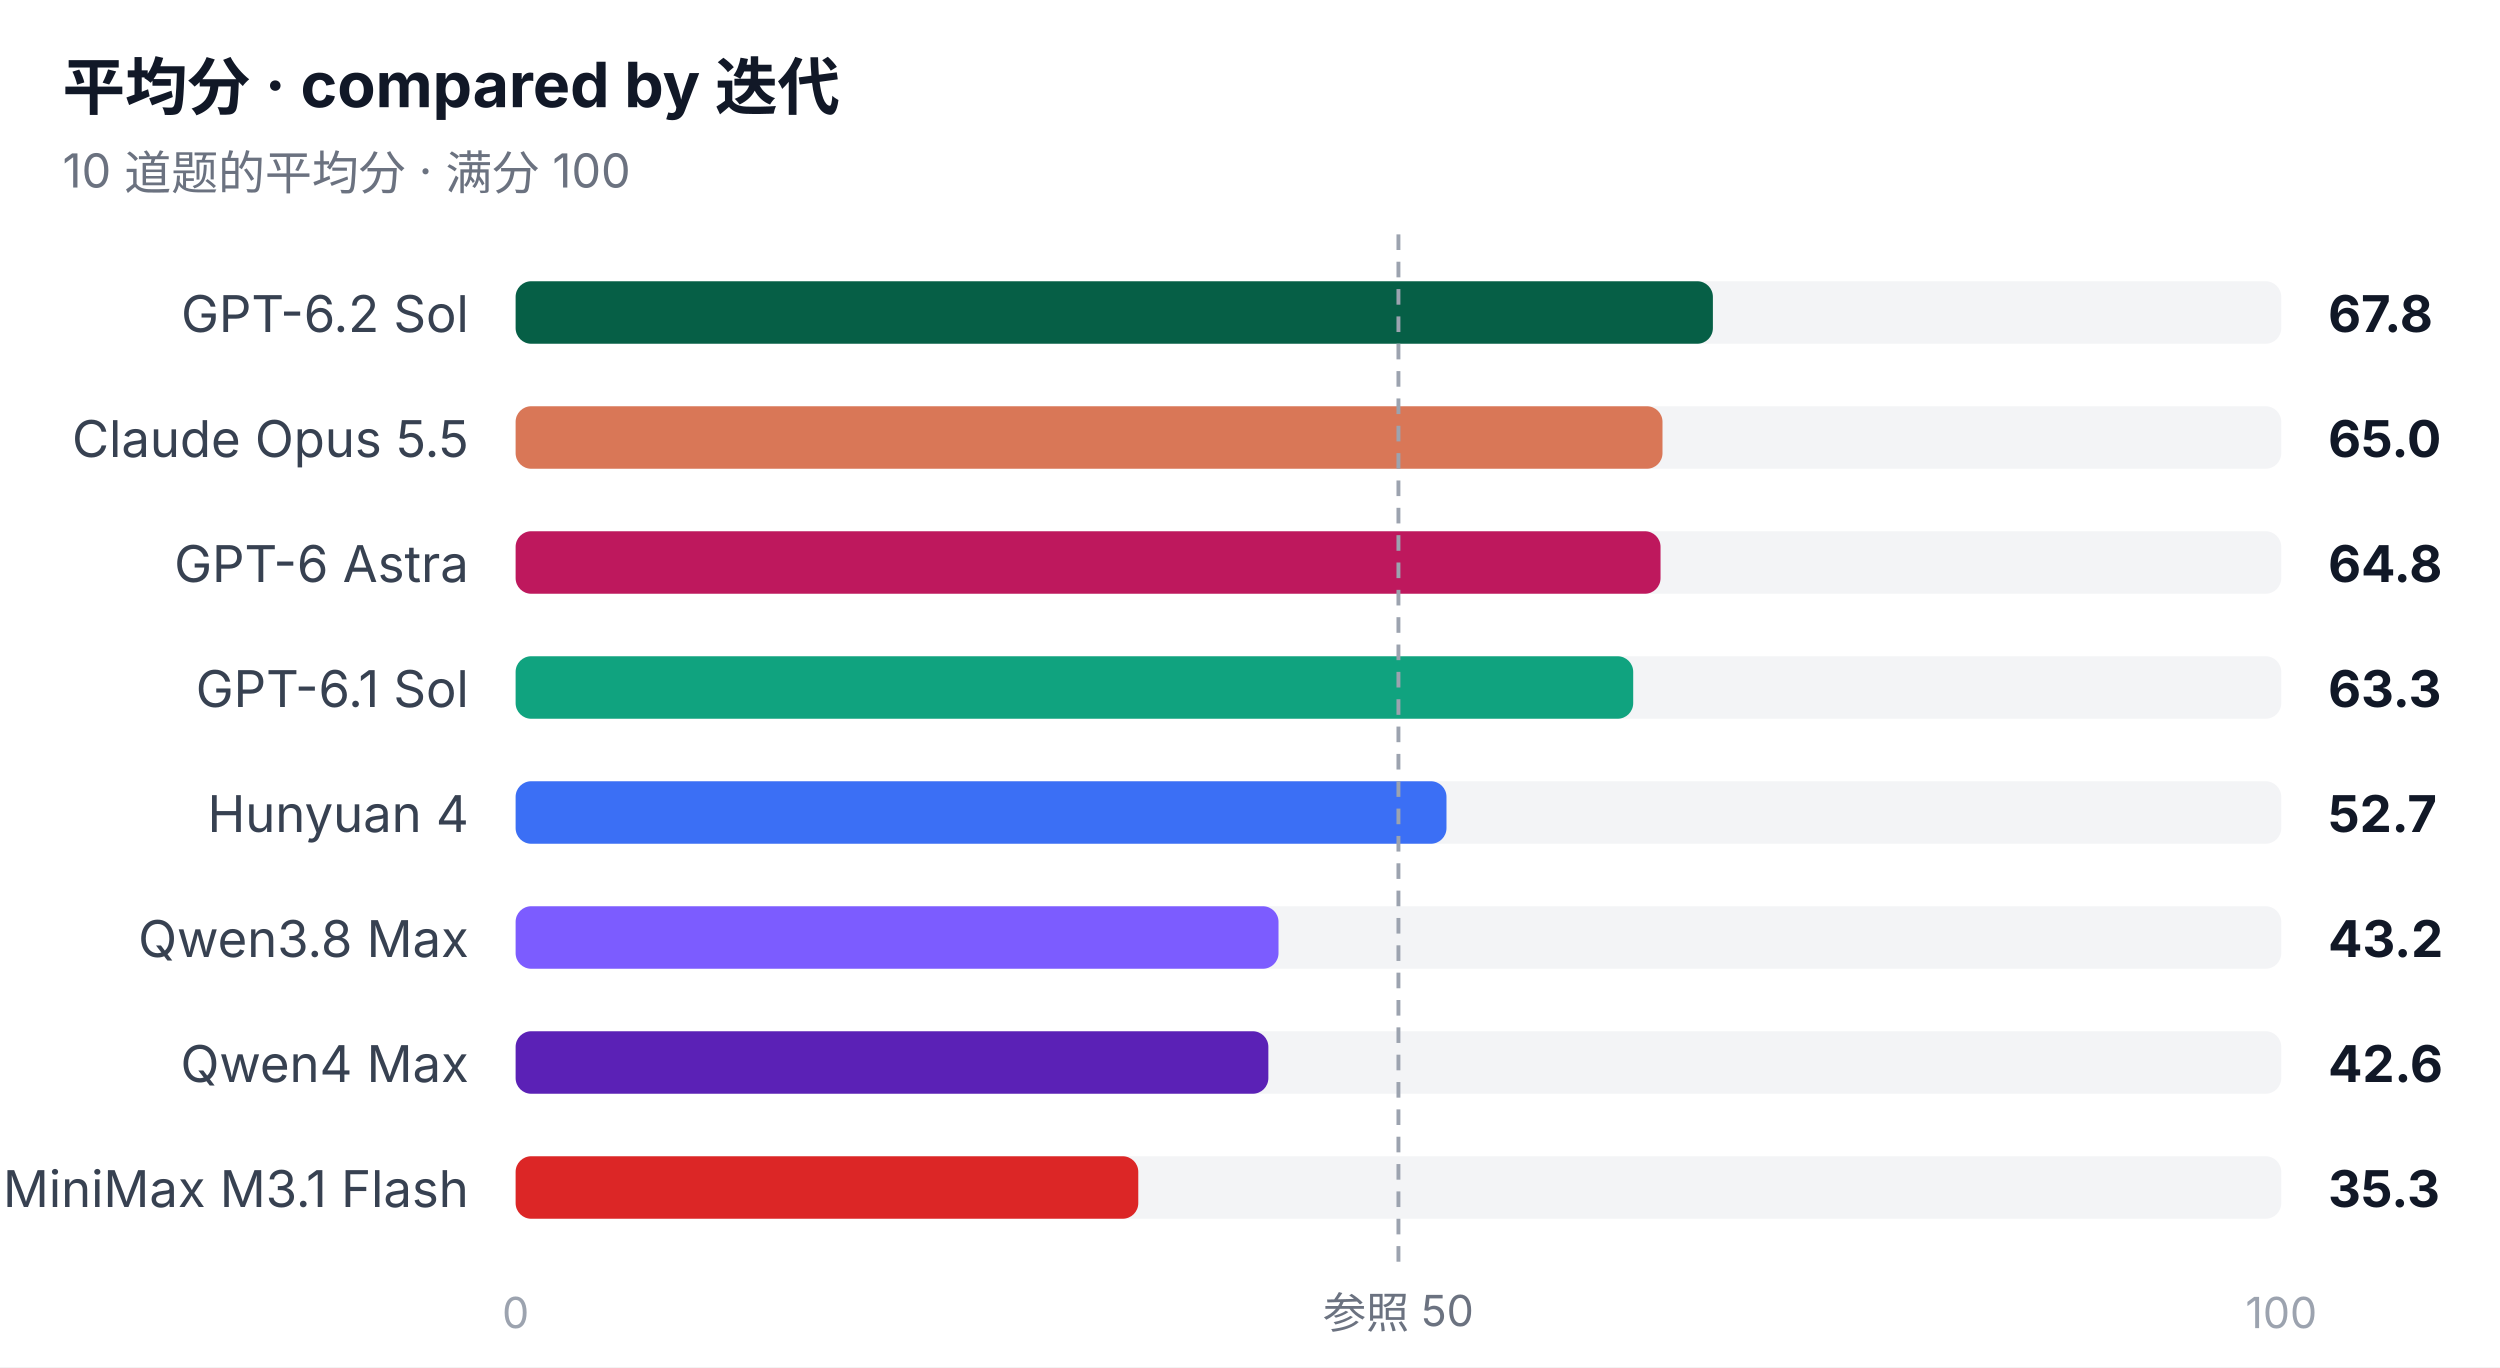
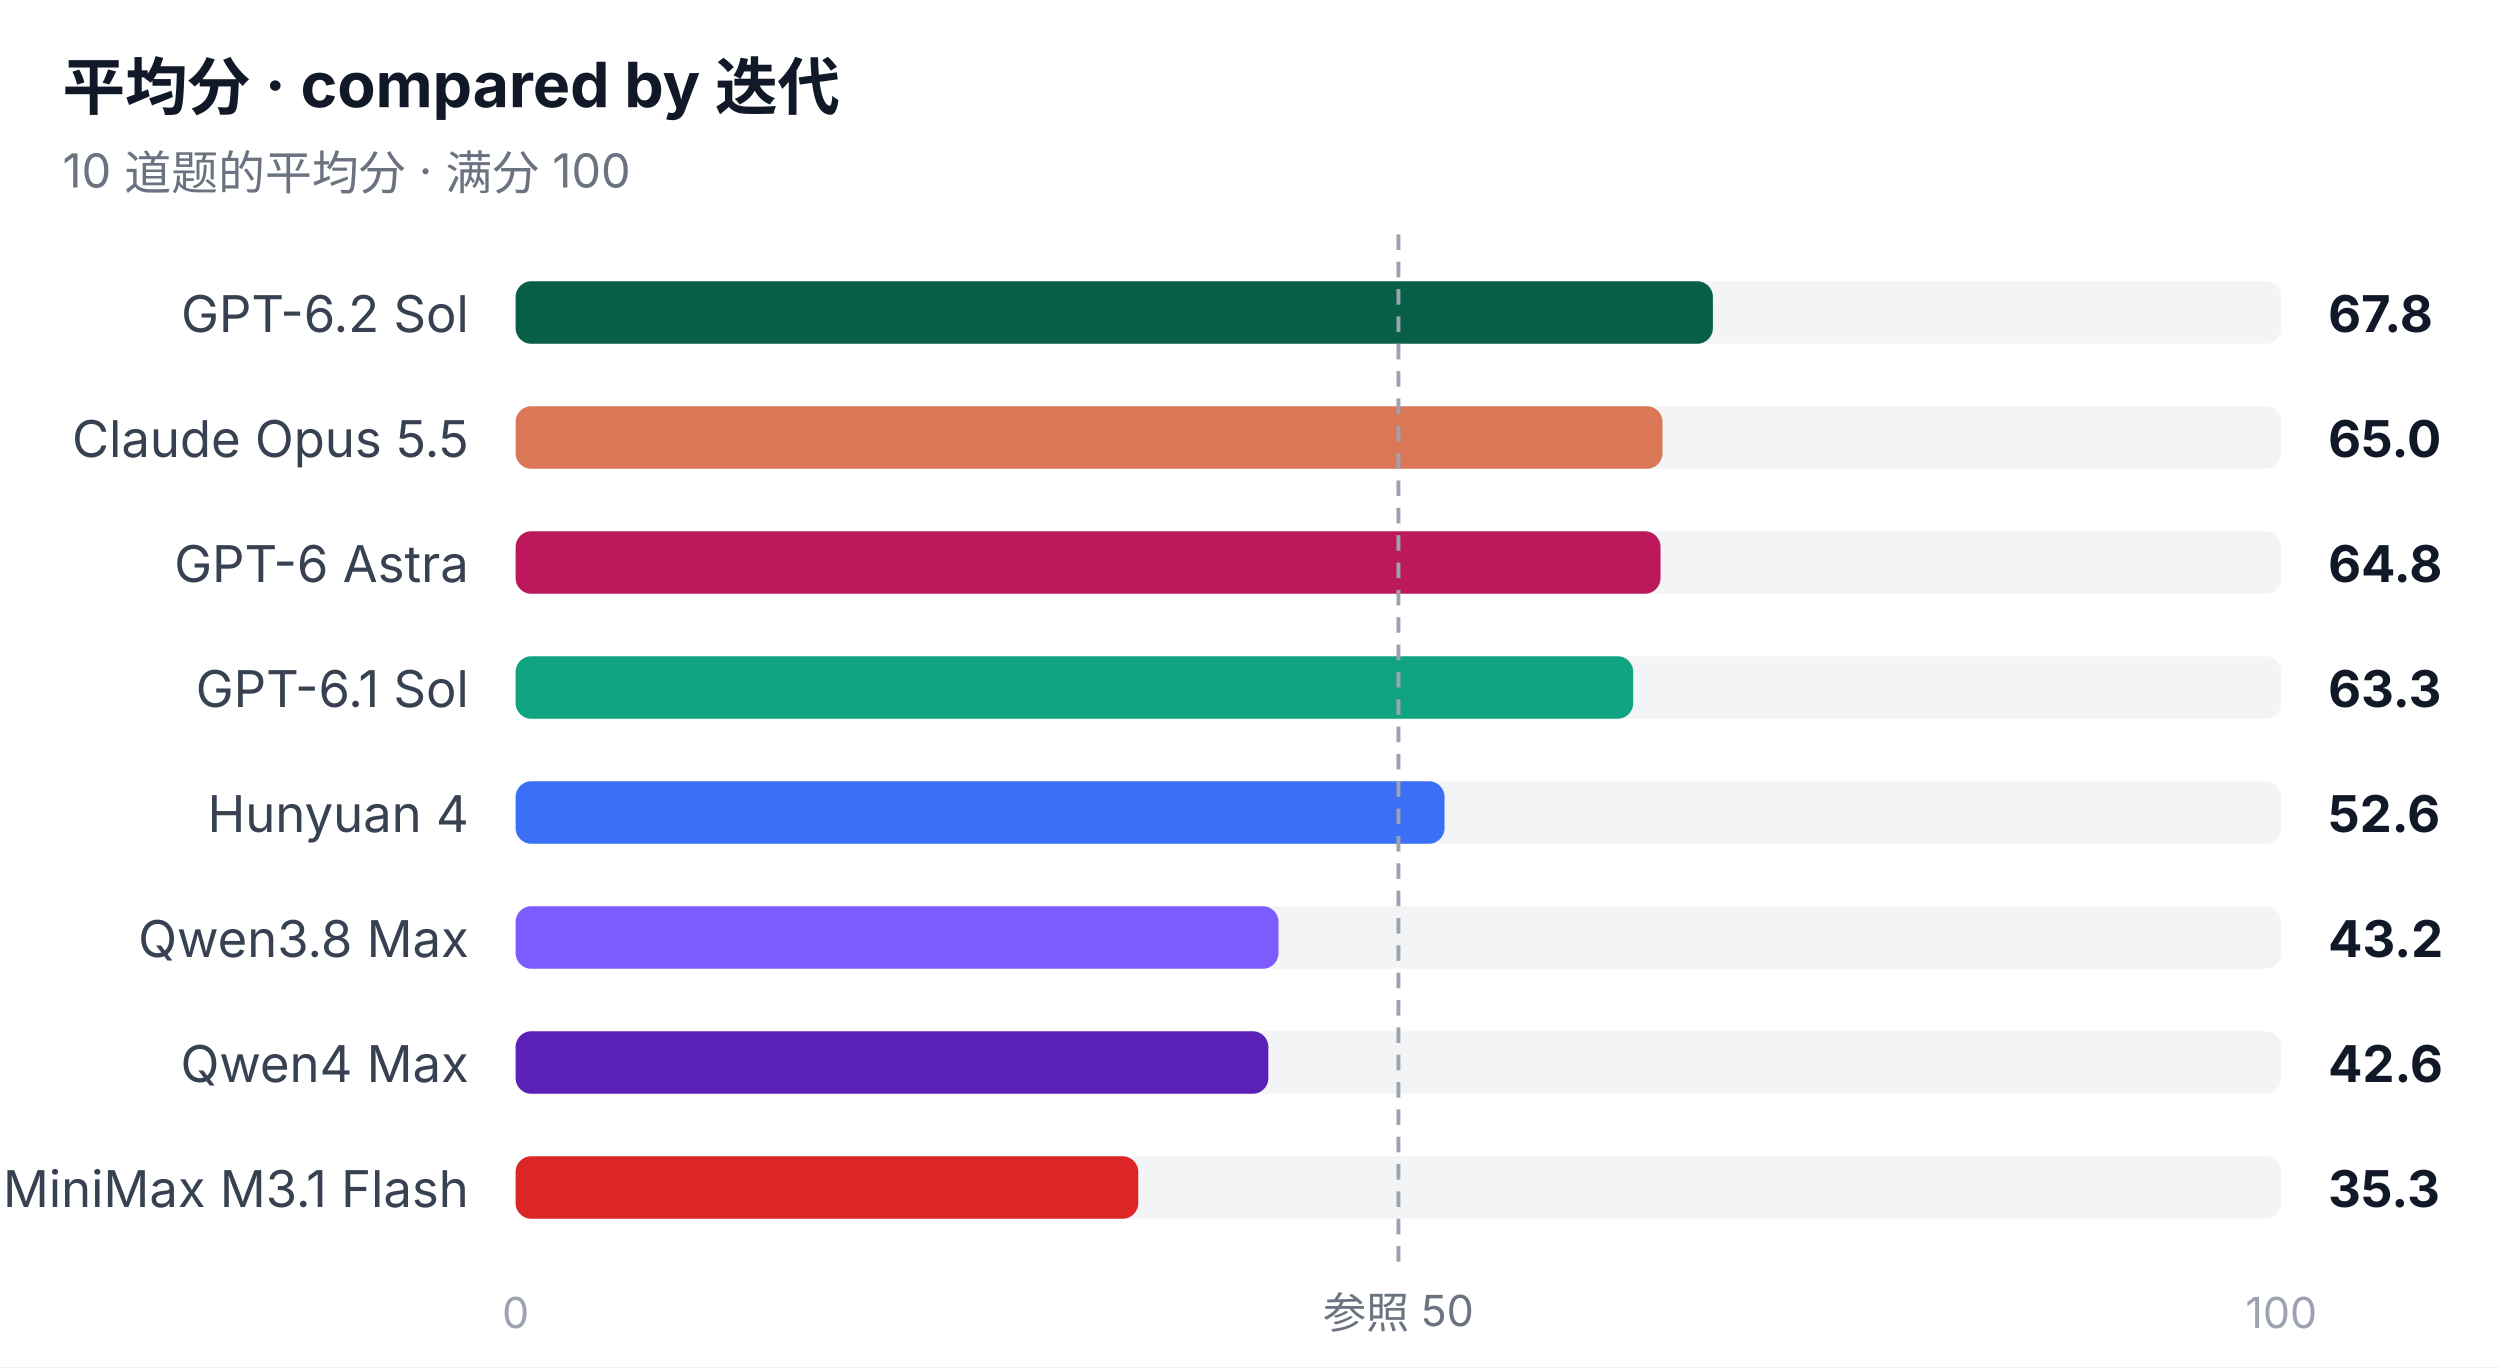
<svg xmlns="http://www.w3.org/2000/svg" width="640" height="350" viewBox="0 0 640 350" font-family="Inter, -apple-system, BlinkMacSystemFont, 'Segoe UI', Roboto, 'Helvetica Neue', Arial, 'PingFang SC', 'Microsoft YaHei', sans-serif">
  <rect width="640" height="350" fill="#ffffff" />
  <text x="16" y="28" font-size="16" font-weight="700" fill="#111827">平均分 · compared by 迭代</text>
  <text x="16" y="48" font-size="12" fill="#6b7280">10 道题的平均分 · 满分 100</text>
  <text x="120" y="85.0" font-size="13" fill="#374151" text-anchor="end">GPT-6.2 Sol</text>
  <rect x="132" y="72.0" width="452" height="16" rx="4" fill="#f3f4f6" />
  <rect x="132" y="72.0" width="306.5" height="16" rx="4" fill="#065f46" />
  <text x="596" y="85.0" font-size="13" font-weight="700" fill="#111827">67.8</text>
  <text x="120" y="117.0" font-size="13" fill="#374151" text-anchor="end">Claude Opus 5.5</text>
  <rect x="132" y="104.0" width="452" height="16" rx="4" fill="#f3f4f6" />
  <rect x="132" y="104.0" width="293.6" height="16" rx="4" fill="#d97757" />
  <text x="596" y="117.0" font-size="13" font-weight="700" fill="#111827">65.0</text>
  <text x="120" y="149.0" font-size="13" fill="#374151" text-anchor="end">GPT-6 Astra</text>
  <rect x="132" y="136.0" width="452" height="16" rx="4" fill="#f3f4f6" />
  <rect x="132" y="136.0" width="293.1" height="16" rx="4" fill="#be185d" />
  <text x="596" y="149.0" font-size="13" font-weight="700" fill="#111827">64.8</text>
  <text x="120" y="181.0" font-size="13" fill="#374151" text-anchor="end">GPT-6.1 Sol</text>
  <rect x="132" y="168.0" width="452" height="16" rx="4" fill="#f3f4f6" />
  <rect x="132" y="168.0" width="286.1" height="16" rx="4" fill="#10a37f" />
  <text x="596" y="181.0" font-size="13" font-weight="700" fill="#111827">63.3</text>
  <text x="120" y="213.0" font-size="13" fill="#374151" text-anchor="end">Hunyuan 4</text>
  <rect x="132" y="200.0" width="452" height="16" rx="4" fill="#f3f4f6" />
-   <rect x="132" y="200.0" width="238.3" height="16" rx="4" fill="#3b6ff5" />
-   <text x="596" y="213.0" font-size="13" font-weight="700" fill="#111827">52.7</text>
+   <rect x="132" y="200.0" width="237.8" height="16" rx="4" fill="#3b6ff5" />
+   <text x="596" y="213.0" font-size="13" font-weight="700" fill="#111827">52.6</text>
  <text x="120" y="245.0" font-size="13" fill="#374151" text-anchor="end">Qwen3.8 Max</text>
  <rect x="132" y="232.0" width="452" height="16" rx="4" fill="#f3f4f6" />
  <rect x="132" y="232.0" width="195.3" height="16" rx="4" fill="#7c5cff" />
  <text x="596" y="245.0" font-size="13" font-weight="700" fill="#111827">43.2</text>
  <text x="120" y="277.0" font-size="13" fill="#374151" text-anchor="end">Qwen4 Max</text>
  <rect x="132" y="264.0" width="452" height="16" rx="4" fill="#f3f4f6" />
  <rect x="132" y="264.0" width="192.7" height="16" rx="4" fill="#5b21b6" />
  <text x="596" y="277.0" font-size="13" font-weight="700" fill="#111827">42.6</text>
  <text x="120" y="309.0" font-size="13" fill="#374151" text-anchor="end">MiniMax M3.1 Flash</text>
  <rect x="132" y="296.0" width="452" height="16" rx="4" fill="#f3f4f6" />
  <rect x="132" y="296.0" width="159.4" height="16" rx="4" fill="#dc2626" />
  <text x="596" y="309.0" font-size="13" font-weight="700" fill="#111827">35.3</text>
  <line x1="358.0" y1="60" x2="358.0" y2="324" stroke="#9ca3af" stroke-dasharray="4 3" />
  <text x="132.0" y="340" font-size="11" fill="#9ca3af" text-anchor="middle">0</text>
  <text x="358.0" y="340" font-size="11" fill="#6b7280" text-anchor="middle">参照 50</text>
  <text x="584.0" y="340" font-size="11" fill="#9ca3af" text-anchor="middle">100</text>
</svg>
